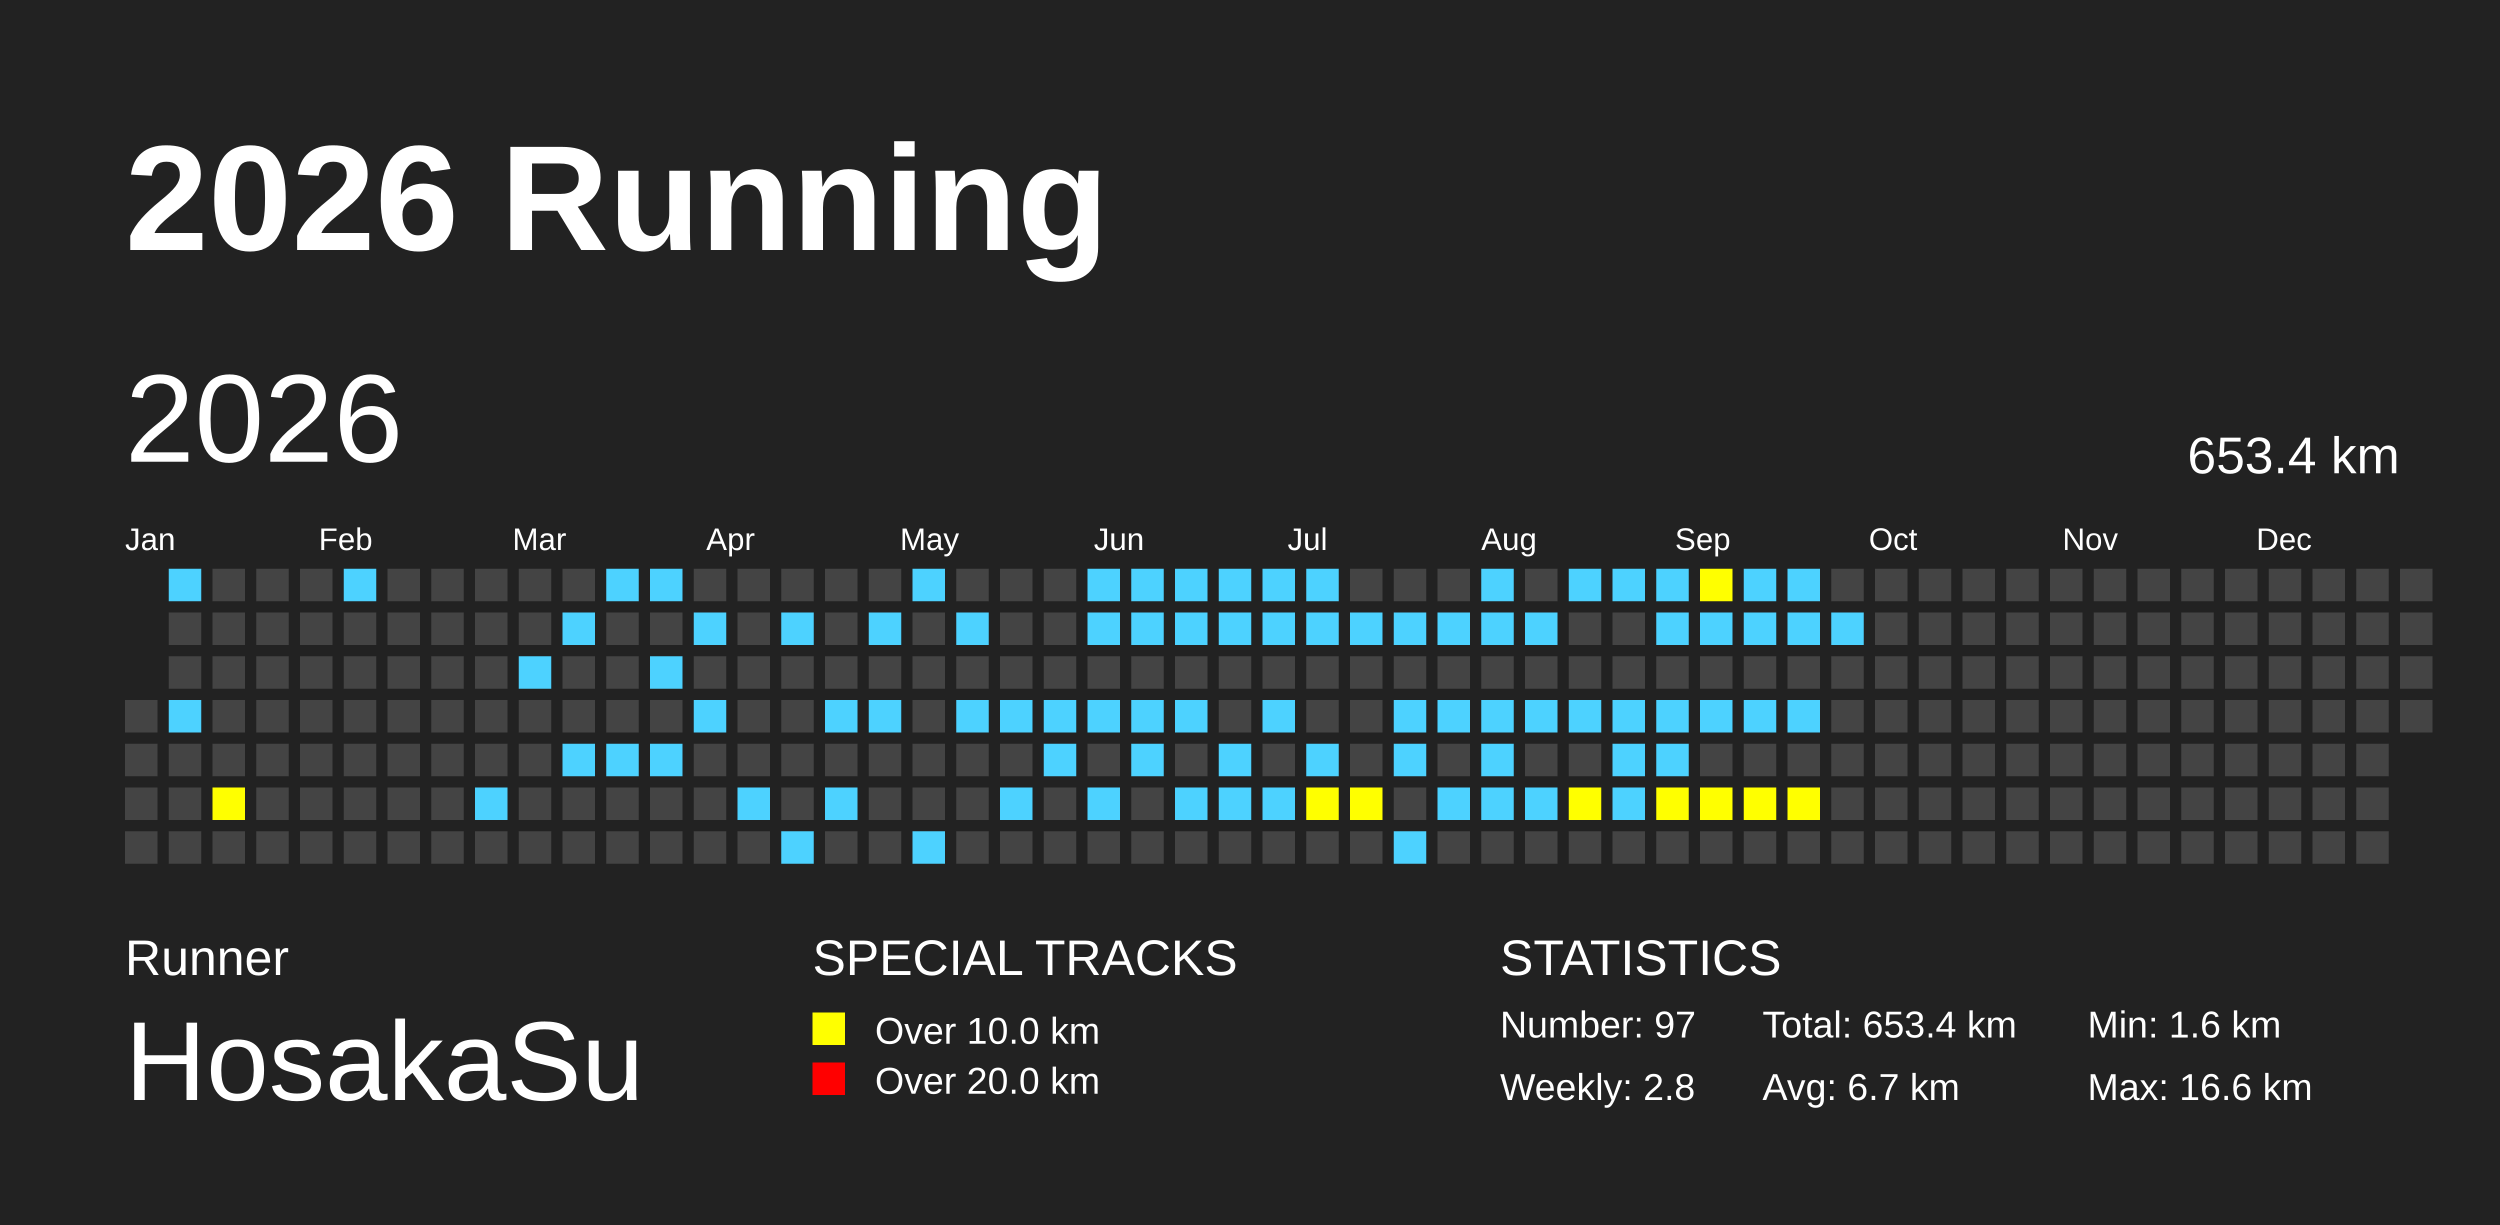
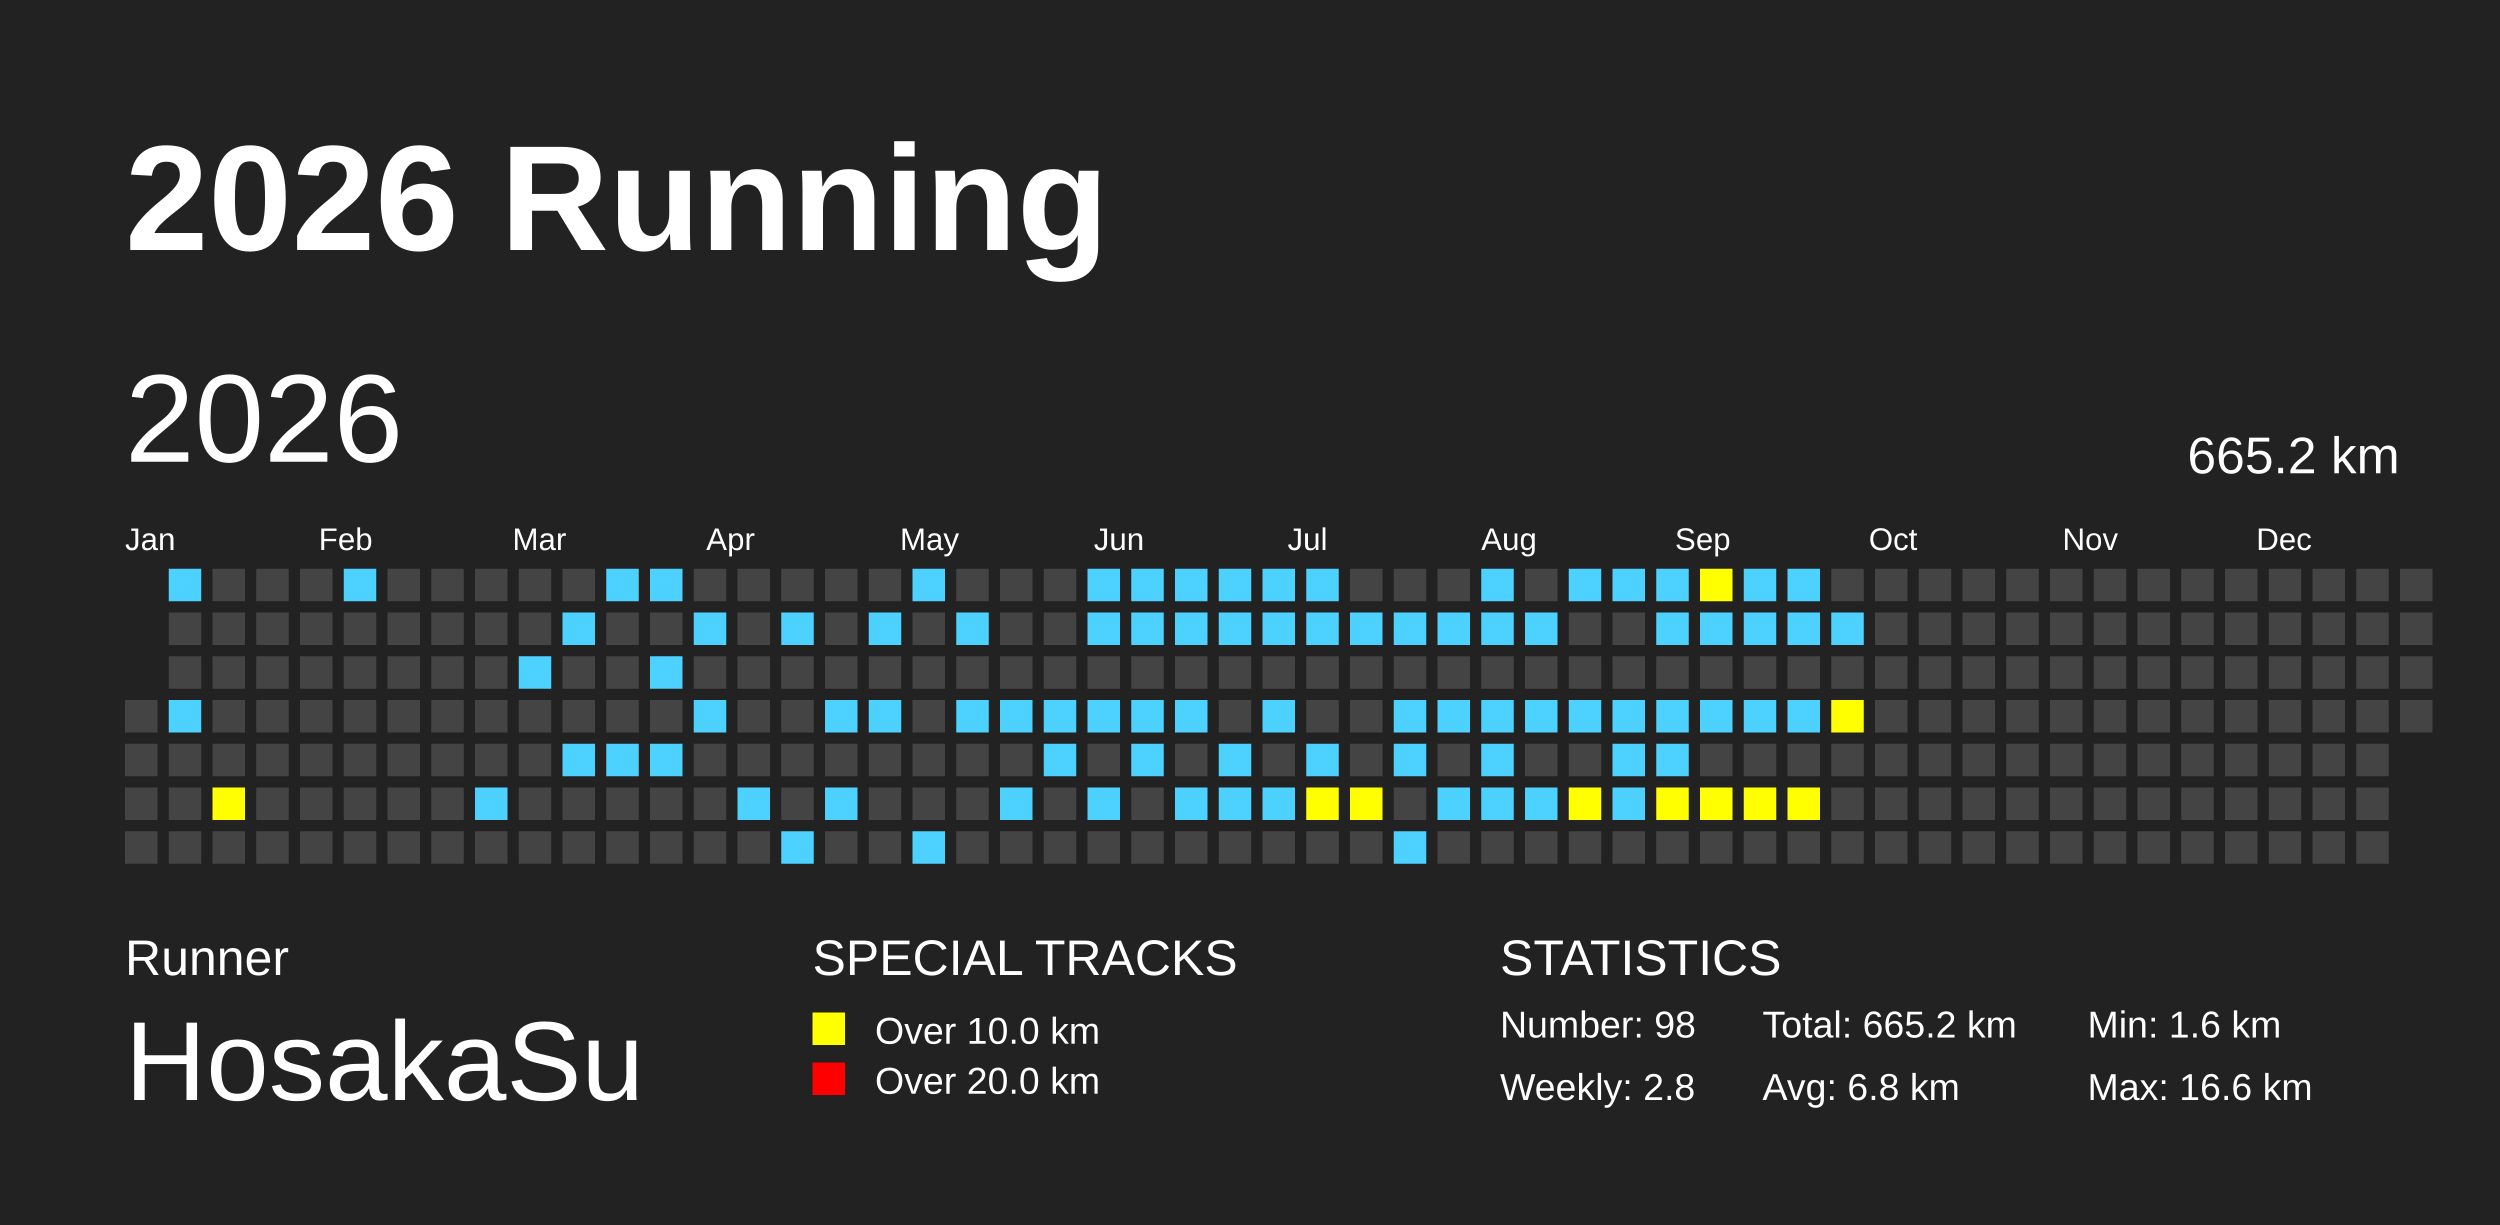
<svg xmlns="http://www.w3.org/2000/svg" baseProfile="full" height="98mm" version="1.1" viewBox="0,0,200,98" width="200mm">
  <defs>
    <pattern height="2" id="indoor-stripe" patternUnits="userSpaceOnUse" width="2">
      <line stroke="white" stroke-opacity="0.45" stroke-width="0.5" x1="0" x2="2" y1="2" y2="0" />
    </pattern>
  </defs>
  <rect fill="#222222" height="98" width="200" x="0" y="0" />
  <text fill="#FFFFFF" style="font-size:12px; font-family:Arial; font-weight:bold;" x="10" y="20">2026 Running</text>
  <text fill="#FFFFFF" style="font-size:4px; font-family:Arial" x="10" y="78">Runner</text>
  <text fill="#FFFFFF" style="font-size:9px; font-family:Arial" x="10" y="88">HosakaSu</text>
  <text fill="#FFFFFF" style="font-size:4px; font-family:Arial" x="65" y="78">SPECIAL TRACKS</text>
  <rect fill="yellow" height="2.6" width="2.6" x="65" y="81" />
  <text fill="#FFFFFF" style="font-size:3px; font-family:Arial" x="70" y="83.5">Over 10.0 km</text>
  <rect fill="red" height="2.6" width="2.6" x="65" y="85" />
  <text fill="#FFFFFF" style="font-size:3px; font-family:Arial" x="70" y="87.5">Over 20.0 km</text>
  <text fill="#FFFFFF" style="font-size:4px; font-family:Arial" x="120" y="78">STATISTICS</text>
-   <text fill="#FFFFFF" style="font-size:3px; font-family:Arial" x="120" y="83">Number: 97</text>
+   <text fill="#FFFFFF" style="font-size:3px; font-family:Arial" x="120" y="83">Number: 98</text>
  <text fill="#FFFFFF" style="font-size:3px; font-family:Arial" x="120" y="88">Weekly: 2.8</text>
-   <text fill="#FFFFFF" style="font-size:3px; font-family:Arial" x="141" y="83">Total: 653.4 km</text>
-   <text fill="#FFFFFF" style="font-size:3px; font-family:Arial" x="141" y="88">Avg: 6.7 km</text>
+   <text fill="#FFFFFF" style="font-size:3px; font-family:Arial" x="141" y="83">Total: 665.2 km</text>
+   <text fill="#FFFFFF" style="font-size:3px; font-family:Arial" x="141" y="88">Avg: 6.8 km</text>
  <text fill="#FFFFFF" style="font-size:3px; font-family:Arial" x="167" y="83">Min: 1.6 km</text>
  <text fill="#FFFFFF" style="font-size:3px; font-family:Arial" x="167" y="88">Max: 16.6 km</text>
  <text dominant-baseline="hanging" fill="#FFFFFF" style="font-size:10.0px; font-family:Arial;" x="10" y="30">2026</text>
-   <text dominant-baseline="hanging" fill="#FFFFFF" style="font-size:4.125px; font-family:Arial;" x="175" y="35">653.4 km</text>
+   <text dominant-baseline="hanging" fill="#FFFFFF" style="font-size:4.125px; font-family:Arial;" x="175" y="35">665.2 km</text>
  <text fill="#FFFFFF" style="font-size:2.5px; font-family:Arial" x="10.0" y="44">Jan</text>
  <text fill="#FFFFFF" style="font-size:2.5px; font-family:Arial" x="25.5" y="44">Feb</text>
  <text fill="#FFFFFF" style="font-size:2.5px; font-family:Arial" x="41.0" y="44">Mar</text>
  <text fill="#FFFFFF" style="font-size:2.5px; font-family:Arial" x="56.5" y="44">Apr</text>
  <text fill="#FFFFFF" style="font-size:2.5px; font-family:Arial" x="72.0" y="44">May</text>
  <text fill="#FFFFFF" style="font-size:2.5px; font-family:Arial" x="87.5" y="44">Jun</text>
  <text fill="#FFFFFF" style="font-size:2.5px; font-family:Arial" x="103.0" y="44">Jul</text>
  <text fill="#FFFFFF" style="font-size:2.5px; font-family:Arial" x="118.5" y="44">Aug</text>
  <text fill="#FFFFFF" style="font-size:2.5px; font-family:Arial" x="134.0" y="44">Sep</text>
  <text fill="#FFFFFF" style="font-size:2.5px; font-family:Arial" x="149.5" y="44">Oct</text>
  <text fill="#FFFFFF" style="font-size:2.5px; font-family:Arial" x="165.0" y="44">Nov</text>
  <text fill="#FFFFFF" style="font-size:2.5px; font-family:Arial" x="180.5" y="44">Dec</text>
  <rect fill="#444444" height="2.6" width="2.6" x="10.0" y="56.0" />
  <rect fill="#444444" height="2.6" width="2.6" x="10.0" y="59.5" />
  <rect fill="#444444" height="2.6" width="2.6" x="10.0" y="63.0" />
  <rect fill="#444444" height="2.6" width="2.6" x="10.0" y="66.5" />
  <rect fill="#4DD2FF" height="2.6" width="2.6" x="13.5" y="45.5" />
  <rect fill="#444444" height="2.6" width="2.6" x="13.5" y="49.0" />
  <rect fill="#444444" height="2.6" width="2.6" x="13.5" y="52.5" />
  <rect fill="#4DD2FF" height="2.6" width="2.6" x="13.5" y="56.0" />
  <rect fill="#444444" height="2.6" width="2.6" x="13.5" y="59.5" />
  <rect fill="#444444" height="2.6" width="2.6" x="13.5" y="63.0" />
  <rect fill="#444444" height="2.6" width="2.6" x="13.5" y="66.5" />
  <rect fill="#444444" height="2.6" width="2.6" x="17.0" y="45.5" />
  <rect fill="#444444" height="2.6" width="2.6" x="17.0" y="49.0" />
  <rect fill="#444444" height="2.6" width="2.6" x="17.0" y="52.5" />
  <rect fill="#444444" height="2.6" width="2.6" x="17.0" y="56.0" />
  <rect fill="#444444" height="2.6" width="2.6" x="17.0" y="59.5" />
  <rect fill="yellow" height="2.6" width="2.6" x="17.0" y="63.0" />
  <rect fill="#444444" height="2.6" width="2.6" x="17.0" y="66.5" />
  <rect fill="#444444" height="2.6" width="2.6" x="20.5" y="45.5" />
  <rect fill="#444444" height="2.6" width="2.6" x="20.5" y="49.0" />
  <rect fill="#444444" height="2.6" width="2.6" x="20.5" y="52.5" />
  <rect fill="#444444" height="2.6" width="2.6" x="20.5" y="56.0" />
  <rect fill="#444444" height="2.6" width="2.6" x="20.5" y="59.5" />
  <rect fill="#444444" height="2.6" width="2.6" x="20.5" y="63.0" />
  <rect fill="#444444" height="2.6" width="2.6" x="20.5" y="66.5" />
  <rect fill="#444444" height="2.6" width="2.6" x="24.0" y="45.5" />
  <rect fill="#444444" height="2.6" width="2.6" x="24.0" y="49.0" />
  <rect fill="#444444" height="2.6" width="2.6" x="24.0" y="52.5" />
  <rect fill="#444444" height="2.6" width="2.6" x="24.0" y="56.0" />
  <rect fill="#444444" height="2.6" width="2.6" x="24.0" y="59.5" />
  <rect fill="#444444" height="2.6" width="2.6" x="24.0" y="63.0" />
  <rect fill="#444444" height="2.6" width="2.6" x="24.0" y="66.5" />
  <rect fill="#4DD2FF" height="2.6" width="2.6" x="27.5" y="45.5" />
  <rect fill="#444444" height="2.6" width="2.6" x="27.5" y="49.0" />
  <rect fill="#444444" height="2.6" width="2.6" x="27.5" y="52.5" />
  <rect fill="#444444" height="2.6" width="2.6" x="27.5" y="56.0" />
  <rect fill="#444444" height="2.6" width="2.6" x="27.5" y="59.5" />
  <rect fill="#444444" height="2.6" width="2.6" x="27.5" y="63.0" />
  <rect fill="#444444" height="2.6" width="2.6" x="27.5" y="66.5" />
  <rect fill="#444444" height="2.6" width="2.6" x="31.0" y="45.5" />
  <rect fill="#444444" height="2.6" width="2.6" x="31.0" y="49.0" />
  <rect fill="#444444" height="2.6" width="2.6" x="31.0" y="52.5" />
  <rect fill="#444444" height="2.6" width="2.6" x="31.0" y="56.0" />
  <rect fill="#444444" height="2.6" width="2.6" x="31.0" y="59.5" />
  <rect fill="#444444" height="2.6" width="2.6" x="31.0" y="63.0" />
  <rect fill="#444444" height="2.6" width="2.6" x="31.0" y="66.5" />
  <rect fill="#444444" height="2.6" width="2.6" x="34.5" y="45.5" />
  <rect fill="#444444" height="2.6" width="2.6" x="34.5" y="49.0" />
  <rect fill="#444444" height="2.6" width="2.6" x="34.5" y="52.5" />
  <rect fill="#444444" height="2.6" width="2.6" x="34.5" y="56.0" />
  <rect fill="#444444" height="2.6" width="2.6" x="34.5" y="59.5" />
  <rect fill="#444444" height="2.6" width="2.6" x="34.5" y="63.0" />
  <rect fill="#444444" height="2.6" width="2.6" x="34.5" y="66.5" />
  <rect fill="#444444" height="2.6" width="2.6" x="38.0" y="45.5" />
  <rect fill="#444444" height="2.6" width="2.6" x="38.0" y="49.0" />
  <rect fill="#444444" height="2.6" width="2.6" x="38.0" y="52.5" />
  <rect fill="#444444" height="2.6" width="2.6" x="38.0" y="56.0" />
  <rect fill="#444444" height="2.6" width="2.6" x="38.0" y="59.5" />
  <rect fill="#4DD2FF" height="2.6" width="2.6" x="38.0" y="63.0" />
  <rect fill="#444444" height="2.6" width="2.6" x="38.0" y="66.5" />
  <rect fill="#444444" height="2.6" width="2.6" x="41.5" y="45.5" />
  <rect fill="#444444" height="2.6" width="2.6" x="41.5" y="49.0" />
  <rect fill="#4DD2FF" height="2.6" width="2.6" x="41.5" y="52.5" />
  <rect fill="#444444" height="2.6" width="2.6" x="41.5" y="56.0" />
  <rect fill="#444444" height="2.6" width="2.6" x="41.5" y="59.5" />
  <rect fill="#444444" height="2.6" width="2.6" x="41.5" y="63.0" />
  <rect fill="#444444" height="2.6" width="2.6" x="41.5" y="66.5" />
  <rect fill="#444444" height="2.6" width="2.6" x="45.0" y="45.5" />
  <rect fill="#4DD2FF" height="2.6" width="2.6" x="45.0" y="49.0" />
  <rect fill="#444444" height="2.6" width="2.6" x="45.0" y="52.5" />
  <rect fill="#444444" height="2.6" width="2.6" x="45.0" y="56.0" />
  <rect fill="#4DD2FF" height="2.6" width="2.6" x="45.0" y="59.5" />
  <rect fill="#444444" height="2.6" width="2.6" x="45.0" y="63.0" />
  <rect fill="#444444" height="2.6" width="2.6" x="45.0" y="66.5" />
  <rect fill="#4DD2FF" height="2.6" width="2.6" x="48.5" y="45.5" />
  <rect fill="#444444" height="2.6" width="2.6" x="48.5" y="49.0" />
  <rect fill="#444444" height="2.6" width="2.6" x="48.5" y="52.5" />
  <rect fill="#444444" height="2.6" width="2.6" x="48.5" y="56.0" />
  <rect fill="#4DD2FF" height="2.6" width="2.6" x="48.5" y="59.5" />
  <rect fill="#444444" height="2.6" width="2.6" x="48.5" y="63.0" />
  <rect fill="#444444" height="2.6" width="2.6" x="48.5" y="66.5" />
  <rect fill="#4DD2FF" height="2.6" width="2.6" x="52.0" y="45.5" />
  <rect fill="#444444" height="2.6" width="2.6" x="52.0" y="49.0" />
  <rect fill="#4DD2FF" height="2.6" width="2.6" x="52.0" y="52.5" />
  <rect fill="#444444" height="2.6" width="2.6" x="52.0" y="56.0" />
  <rect fill="#4DD2FF" height="2.6" width="2.6" x="52.0" y="59.5" />
  <rect fill="#444444" height="2.6" width="2.6" x="52.0" y="63.0" />
  <rect fill="#444444" height="2.6" width="2.6" x="52.0" y="66.5" />
  <rect fill="#444444" height="2.6" width="2.6" x="55.5" y="45.5" />
  <rect fill="#4DD2FF" height="2.6" width="2.6" x="55.5" y="49.0" />
  <rect fill="#444444" height="2.6" width="2.6" x="55.5" y="52.5" />
  <rect fill="#4DD2FF" height="2.6" width="2.6" x="55.5" y="56.0" />
  <rect fill="#444444" height="2.6" width="2.6" x="55.5" y="59.5" />
  <rect fill="#444444" height="2.6" width="2.6" x="55.5" y="63.0" />
  <rect fill="#444444" height="2.6" width="2.6" x="55.5" y="66.5" />
  <rect fill="#444444" height="2.6" width="2.6" x="59.0" y="45.5" />
  <rect fill="#444444" height="2.6" width="2.6" x="59.0" y="49.0" />
  <rect fill="#444444" height="2.6" width="2.6" x="59.0" y="52.5" />
  <rect fill="#444444" height="2.6" width="2.6" x="59.0" y="56.0" />
  <rect fill="#444444" height="2.6" width="2.6" x="59.0" y="59.5" />
  <rect fill="#4DD2FF" height="2.6" width="2.6" x="59.0" y="63.0" />
  <rect fill="#444444" height="2.6" width="2.6" x="59.0" y="66.5" />
  <rect fill="#444444" height="2.6" width="2.6" x="62.5" y="45.5" />
  <rect fill="#4DD2FF" height="2.6" width="2.6" x="62.5" y="49.0" />
  <rect fill="#444444" height="2.6" width="2.6" x="62.5" y="52.5" />
  <rect fill="#444444" height="2.6" width="2.6" x="62.5" y="56.0" />
  <rect fill="#444444" height="2.6" width="2.6" x="62.5" y="59.5" />
  <rect fill="#444444" height="2.6" width="2.6" x="62.5" y="63.0" />
  <rect fill="#4DD2FF" height="2.6" width="2.6" x="62.5" y="66.5" />
  <rect fill="#444444" height="2.6" width="2.6" x="66.0" y="45.5" />
  <rect fill="#444444" height="2.6" width="2.6" x="66.0" y="49.0" />
  <rect fill="#444444" height="2.6" width="2.6" x="66.0" y="52.5" />
  <rect fill="#4DD2FF" height="2.6" width="2.6" x="66.0" y="56.0" />
  <rect fill="#444444" height="2.6" width="2.6" x="66.0" y="59.5" />
  <rect fill="#4DD2FF" height="2.6" width="2.6" x="66.0" y="63.0" />
  <rect fill="#444444" height="2.6" width="2.6" x="66.0" y="66.5" />
  <rect fill="#444444" height="2.6" width="2.6" x="69.5" y="45.5" />
  <rect fill="#4DD2FF" height="2.6" width="2.6" x="69.5" y="49.0" />
  <rect fill="#444444" height="2.6" width="2.6" x="69.5" y="52.5" />
  <rect fill="#4DD2FF" height="2.6" width="2.6" x="69.5" y="56.0" />
  <rect fill="#444444" height="2.6" width="2.6" x="69.5" y="59.5" />
  <rect fill="#444444" height="2.6" width="2.6" x="69.5" y="63.0" />
  <rect fill="#444444" height="2.6" width="2.6" x="69.5" y="66.5" />
  <rect fill="#4DD2FF" height="2.6" width="2.6" x="73.0" y="45.5" />
  <rect fill="#444444" height="2.6" width="2.6" x="73.0" y="49.0" />
  <rect fill="#444444" height="2.6" width="2.6" x="73.0" y="52.5" />
  <rect fill="#444444" height="2.6" width="2.6" x="73.0" y="56.0" />
  <rect fill="#444444" height="2.6" width="2.6" x="73.0" y="59.5" />
  <rect fill="#444444" height="2.6" width="2.6" x="73.0" y="63.0" />
  <rect fill="#4DD2FF" height="2.6" width="2.6" x="73.0" y="66.5" />
  <rect fill="#444444" height="2.6" width="2.6" x="76.5" y="45.5" />
  <rect fill="#4DD2FF" height="2.6" width="2.6" x="76.5" y="49.0" />
  <rect fill="#444444" height="2.6" width="2.6" x="76.5" y="52.5" />
  <rect fill="#4DD2FF" height="2.6" width="2.6" x="76.5" y="56.0" />
  <rect fill="#444444" height="2.6" width="2.6" x="76.5" y="59.5" />
  <rect fill="#444444" height="2.6" width="2.6" x="76.5" y="63.0" />
  <rect fill="#444444" height="2.6" width="2.6" x="76.5" y="66.5" />
  <rect fill="#444444" height="2.6" width="2.6" x="80.0" y="45.5" />
  <rect fill="#444444" height="2.6" width="2.6" x="80.0" y="49.0" />
  <rect fill="#444444" height="2.6" width="2.6" x="80.0" y="52.5" />
  <rect fill="#4DD2FF" height="2.6" width="2.6" x="80.0" y="56.0" />
  <rect fill="#444444" height="2.6" width="2.6" x="80.0" y="59.5" />
  <rect fill="#4DD2FF" height="2.6" width="2.6" x="80.0" y="63.0" />
  <rect fill="#444444" height="2.6" width="2.6" x="80.0" y="66.5" />
  <rect fill="#444444" height="2.6" width="2.6" x="83.5" y="45.5" />
  <rect fill="#444444" height="2.6" width="2.6" x="83.5" y="49.0" />
  <rect fill="#444444" height="2.6" width="2.6" x="83.5" y="52.5" />
  <rect fill="#4DD2FF" height="2.6" width="2.6" x="83.5" y="56.0" />
  <rect fill="#4DD2FF" height="2.6" width="2.6" x="83.5" y="59.5" />
  <rect fill="#444444" height="2.6" width="2.6" x="83.5" y="63.0" />
  <rect fill="#444444" height="2.6" width="2.6" x="83.5" y="66.5" />
  <rect fill="#4DD2FF" height="2.6" width="2.6" x="87.0" y="45.5" />
  <rect fill="#4DD2FF" height="2.6" width="2.6" x="87.0" y="49.0" />
  <rect fill="#444444" height="2.6" width="2.6" x="87.0" y="52.5" />
  <rect fill="#4DD2FF" height="2.6" width="2.6" x="87.0" y="56.0" />
  <rect fill="#444444" height="2.6" width="2.6" x="87.0" y="59.5" />
  <rect fill="#4DD2FF" height="2.6" width="2.6" x="87.0" y="63.0" />
  <rect fill="#444444" height="2.6" width="2.6" x="87.0" y="66.5" />
  <rect fill="#4DD2FF" height="2.6" width="2.6" x="90.5" y="45.5" />
  <rect fill="#4DD2FF" height="2.6" width="2.6" x="90.5" y="49.0" />
  <rect fill="#444444" height="2.6" width="2.6" x="90.5" y="52.5" />
  <rect fill="#4DD2FF" height="2.6" width="2.6" x="90.5" y="56.0" />
  <rect fill="#4DD2FF" height="2.6" width="2.6" x="90.5" y="59.5" />
  <rect fill="#444444" height="2.6" width="2.6" x="90.5" y="63.0" />
  <rect fill="#444444" height="2.6" width="2.6" x="90.5" y="66.5" />
  <rect fill="#4DD2FF" height="2.6" width="2.6" x="94.0" y="45.5" />
  <rect fill="#4DD2FF" height="2.6" width="2.6" x="94.0" y="49.0" />
  <rect fill="#444444" height="2.6" width="2.6" x="94.0" y="52.5" />
  <rect fill="#4DD2FF" height="2.6" width="2.6" x="94.0" y="56.0" />
  <rect fill="#444444" height="2.6" width="2.6" x="94.0" y="59.5" />
  <rect fill="#4DD2FF" height="2.6" width="2.6" x="94.0" y="63.0" />
  <rect fill="#444444" height="2.6" width="2.6" x="94.0" y="66.5" />
  <rect fill="#4DD2FF" height="2.6" width="2.6" x="97.5" y="45.5" />
  <rect fill="#4DD2FF" height="2.6" width="2.6" x="97.5" y="49.0" />
  <rect fill="#444444" height="2.6" width="2.6" x="97.5" y="52.5" />
  <rect fill="#444444" height="2.6" width="2.6" x="97.5" y="56.0" />
  <rect fill="#4DD2FF" height="2.6" width="2.6" x="97.5" y="59.5" />
  <rect fill="#4DD2FF" height="2.6" width="2.6" x="97.5" y="63.0" />
  <rect fill="#444444" height="2.6" width="2.6" x="97.5" y="66.5" />
  <rect fill="#4DD2FF" height="2.6" width="2.6" x="101.0" y="45.5" />
  <rect fill="#4DD2FF" height="2.6" width="2.6" x="101.0" y="49.0" />
  <rect fill="#444444" height="2.6" width="2.6" x="101.0" y="52.5" />
  <rect fill="#4DD2FF" height="2.6" width="2.6" x="101.0" y="56.0" />
  <rect fill="#444444" height="2.6" width="2.6" x="101.0" y="59.5" />
  <rect fill="#4DD2FF" height="2.6" width="2.6" x="101.0" y="63.0" />
  <rect fill="#444444" height="2.6" width="2.6" x="101.0" y="66.5" />
  <rect fill="#4DD2FF" height="2.6" width="2.6" x="104.5" y="45.5" />
  <rect fill="#4DD2FF" height="2.6" width="2.6" x="104.5" y="49.0" />
  <rect fill="#444444" height="2.6" width="2.6" x="104.5" y="52.5" />
  <rect fill="#444444" height="2.6" width="2.6" x="104.5" y="56.0" />
  <rect fill="#4DD2FF" height="2.6" width="2.6" x="104.5" y="59.5" />
  <rect fill="yellow" height="2.6" width="2.6" x="104.5" y="63.0" />
  <rect fill="#444444" height="2.6" width="2.6" x="104.5" y="66.5" />
  <rect fill="#444444" height="2.6" width="2.6" x="108.0" y="45.5" />
  <rect fill="#4DD2FF" height="2.6" width="2.6" x="108.0" y="49.0" />
  <rect fill="#444444" height="2.6" width="2.6" x="108.0" y="52.5" />
  <rect fill="#444444" height="2.6" width="2.6" x="108.0" y="56.0" />
  <rect fill="#444444" height="2.6" width="2.6" x="108.0" y="59.5" />
  <rect fill="yellow" height="2.6" width="2.6" x="108.0" y="63.0" />
  <rect fill="#444444" height="2.6" width="2.6" x="108.0" y="66.5" />
  <rect fill="#444444" height="2.6" width="2.6" x="111.5" y="45.5" />
  <rect fill="#4DD2FF" height="2.6" width="2.6" x="111.5" y="49.0" />
  <rect fill="#444444" height="2.6" width="2.6" x="111.5" y="52.5" />
  <rect fill="#4DD2FF" height="2.6" width="2.6" x="111.5" y="56.0" />
  <rect fill="#4DD2FF" height="2.6" width="2.6" x="111.5" y="59.5" />
  <rect fill="#444444" height="2.6" width="2.6" x="111.5" y="63.0" />
  <rect fill="#4DD2FF" height="2.6" width="2.6" x="111.5" y="66.5" />
  <rect fill="#444444" height="2.6" width="2.6" x="115.0" y="45.5" />
  <rect fill="#4DD2FF" height="2.6" width="2.6" x="115.0" y="49.0" />
  <rect fill="#444444" height="2.6" width="2.6" x="115.0" y="52.5" />
  <rect fill="#4DD2FF" height="2.6" width="2.6" x="115.0" y="56.0" />
  <rect fill="#444444" height="2.6" width="2.6" x="115.0" y="59.5" />
  <rect fill="#4DD2FF" height="2.6" width="2.6" x="115.0" y="63.0" />
  <rect fill="#444444" height="2.6" width="2.6" x="115.0" y="66.5" />
  <rect fill="#4DD2FF" height="2.6" width="2.6" x="118.5" y="45.5" />
  <rect fill="#4DD2FF" height="2.6" width="2.6" x="118.5" y="49.0" />
  <rect fill="#444444" height="2.6" width="2.6" x="118.5" y="52.5" />
  <rect fill="#4DD2FF" height="2.6" width="2.6" x="118.5" y="56.0" />
  <rect fill="#4DD2FF" height="2.6" width="2.6" x="118.5" y="59.5" />
  <rect fill="#4DD2FF" height="2.6" width="2.6" x="118.5" y="63.0" />
  <rect fill="#444444" height="2.6" width="2.6" x="118.5" y="66.5" />
  <rect fill="#444444" height="2.6" width="2.6" x="122.0" y="45.5" />
  <rect fill="#4DD2FF" height="2.6" width="2.6" x="122.0" y="49.0" />
  <rect fill="#444444" height="2.6" width="2.6" x="122.0" y="52.5" />
  <rect fill="#4DD2FF" height="2.6" width="2.6" x="122.0" y="56.0" />
  <rect fill="#444444" height="2.6" width="2.6" x="122.0" y="59.5" />
  <rect fill="#4DD2FF" height="2.6" width="2.6" x="122.0" y="63.0" />
  <rect fill="#444444" height="2.6" width="2.6" x="122.0" y="66.5" />
  <rect fill="#4DD2FF" height="2.6" width="2.6" x="125.5" y="45.5" />
  <rect fill="#444444" height="2.6" width="2.6" x="125.5" y="49.0" />
  <rect fill="#444444" height="2.6" width="2.6" x="125.5" y="52.5" />
  <rect fill="#4DD2FF" height="2.6" width="2.6" x="125.5" y="56.0" />
  <rect fill="#444444" height="2.6" width="2.6" x="125.5" y="59.5" />
  <rect fill="yellow" height="2.6" width="2.6" x="125.5" y="63.0" />
  <rect fill="#444444" height="2.6" width="2.6" x="125.5" y="66.5" />
  <rect fill="#4DD2FF" height="2.6" width="2.6" x="129.0" y="45.5" />
  <rect fill="#444444" height="2.6" width="2.6" x="129.0" y="49.0" />
  <rect fill="#444444" height="2.6" width="2.6" x="129.0" y="52.5" />
  <rect fill="#4DD2FF" height="2.6" width="2.6" x="129.0" y="56.0" />
  <rect fill="#4DD2FF" height="2.6" width="2.6" x="129.0" y="59.5" />
  <rect fill="#4DD2FF" height="2.6" width="2.6" x="129.0" y="63.0" />
  <rect fill="#444444" height="2.6" width="2.6" x="129.0" y="66.5" />
  <rect fill="#4DD2FF" height="2.6" width="2.6" x="132.5" y="45.5" />
  <rect fill="#4DD2FF" height="2.6" width="2.6" x="132.5" y="49.0" />
  <rect fill="#444444" height="2.6" width="2.6" x="132.5" y="52.5" />
  <rect fill="#4DD2FF" height="2.6" width="2.6" x="132.5" y="56.0" />
  <rect fill="#4DD2FF" height="2.6" width="2.6" x="132.5" y="59.5" />
  <rect fill="yellow" height="2.6" width="2.6" x="132.5" y="63.0" />
  <rect fill="#444444" height="2.6" width="2.6" x="132.5" y="66.5" />
  <rect fill="yellow" height="2.6" width="2.6" x="136.0" y="45.5" />
  <rect fill="#4DD2FF" height="2.6" width="2.6" x="136.0" y="49.0" />
  <rect fill="#444444" height="2.6" width="2.6" x="136.0" y="52.5" />
  <rect fill="#4DD2FF" height="2.6" width="2.6" x="136.0" y="56.0" />
  <rect fill="#444444" height="2.6" width="2.6" x="136.0" y="59.5" />
  <rect fill="yellow" height="2.6" width="2.6" x="136.0" y="63.0" />
  <rect fill="#444444" height="2.6" width="2.6" x="136.0" y="66.5" />
  <rect fill="#4DD2FF" height="2.6" width="2.6" x="139.5" y="45.5" />
  <rect fill="#4DD2FF" height="2.6" width="2.6" x="139.5" y="49.0" />
  <rect fill="#444444" height="2.6" width="2.6" x="139.5" y="52.5" />
  <rect fill="#4DD2FF" height="2.6" width="2.6" x="139.5" y="56.0" />
  <rect fill="#444444" height="2.6" width="2.6" x="139.5" y="59.5" />
  <rect fill="yellow" height="2.6" width="2.6" x="139.5" y="63.0" />
  <rect fill="#444444" height="2.6" width="2.6" x="139.5" y="66.5" />
  <rect fill="#4DD2FF" height="2.6" width="2.6" x="143.0" y="45.5" />
  <rect fill="#4DD2FF" height="2.6" width="2.6" x="143.0" y="49.0" />
  <rect fill="#444444" height="2.6" width="2.6" x="143.0" y="52.5" />
  <rect fill="#4DD2FF" height="2.6" width="2.6" x="143.0" y="56.0" />
  <rect fill="#444444" height="2.6" width="2.6" x="143.0" y="59.5" />
  <rect fill="yellow" height="2.6" width="2.6" x="143.0" y="63.0" />
  <rect fill="#444444" height="2.6" width="2.6" x="143.0" y="66.5" />
  <rect fill="#444444" height="2.6" width="2.6" x="146.5" y="45.5" />
  <rect fill="#4DD2FF" height="2.6" width="2.6" x="146.5" y="49.0" />
  <rect fill="#444444" height="2.6" width="2.6" x="146.5" y="52.5" />
-   <rect fill="#444444" height="2.6" width="2.6" x="146.5" y="56.0" />
+   <rect fill="yellow" height="2.6" width="2.6" x="146.5" y="56.0" />
  <rect fill="#444444" height="2.6" width="2.6" x="146.5" y="59.5" />
  <rect fill="#444444" height="2.6" width="2.6" x="146.5" y="63.0" />
  <rect fill="#444444" height="2.6" width="2.6" x="146.5" y="66.5" />
  <rect fill="#444444" height="2.6" width="2.6" x="150.0" y="45.5" />
  <rect fill="#444444" height="2.6" width="2.6" x="150.0" y="49.0" />
  <rect fill="#444444" height="2.6" width="2.6" x="150.0" y="52.5" />
  <rect fill="#444444" height="2.6" width="2.6" x="150.0" y="56.0" />
  <rect fill="#444444" height="2.6" width="2.6" x="150.0" y="59.5" />
  <rect fill="#444444" height="2.6" width="2.6" x="150.0" y="63.0" />
  <rect fill="#444444" height="2.6" width="2.6" x="150.0" y="66.5" />
  <rect fill="#444444" height="2.6" width="2.6" x="153.5" y="45.5" />
  <rect fill="#444444" height="2.6" width="2.6" x="153.5" y="49.0" />
  <rect fill="#444444" height="2.6" width="2.6" x="153.5" y="52.5" />
  <rect fill="#444444" height="2.6" width="2.6" x="153.5" y="56.0" />
  <rect fill="#444444" height="2.6" width="2.6" x="153.5" y="59.5" />
  <rect fill="#444444" height="2.6" width="2.6" x="153.5" y="63.0" />
  <rect fill="#444444" height="2.6" width="2.6" x="153.5" y="66.5" />
  <rect fill="#444444" height="2.6" width="2.6" x="157.0" y="45.5" />
  <rect fill="#444444" height="2.6" width="2.6" x="157.0" y="49.0" />
  <rect fill="#444444" height="2.6" width="2.6" x="157.0" y="52.5" />
  <rect fill="#444444" height="2.6" width="2.6" x="157.0" y="56.0" />
  <rect fill="#444444" height="2.6" width="2.6" x="157.0" y="59.5" />
  <rect fill="#444444" height="2.6" width="2.6" x="157.0" y="63.0" />
  <rect fill="#444444" height="2.6" width="2.6" x="157.0" y="66.5" />
  <rect fill="#444444" height="2.6" width="2.6" x="160.5" y="45.5" />
  <rect fill="#444444" height="2.6" width="2.6" x="160.5" y="49.0" />
  <rect fill="#444444" height="2.6" width="2.6" x="160.5" y="52.5" />
  <rect fill="#444444" height="2.6" width="2.6" x="160.5" y="56.0" />
  <rect fill="#444444" height="2.6" width="2.6" x="160.5" y="59.5" />
  <rect fill="#444444" height="2.6" width="2.6" x="160.5" y="63.0" />
  <rect fill="#444444" height="2.6" width="2.6" x="160.5" y="66.5" />
  <rect fill="#444444" height="2.6" width="2.6" x="164.0" y="45.5" />
  <rect fill="#444444" height="2.6" width="2.6" x="164.0" y="49.0" />
  <rect fill="#444444" height="2.6" width="2.6" x="164.0" y="52.5" />
  <rect fill="#444444" height="2.6" width="2.6" x="164.0" y="56.0" />
  <rect fill="#444444" height="2.6" width="2.6" x="164.0" y="59.5" />
  <rect fill="#444444" height="2.6" width="2.6" x="164.0" y="63.0" />
  <rect fill="#444444" height="2.6" width="2.6" x="164.0" y="66.5" />
  <rect fill="#444444" height="2.6" width="2.6" x="167.5" y="45.5" />
  <rect fill="#444444" height="2.6" width="2.6" x="167.5" y="49.0" />
  <rect fill="#444444" height="2.6" width="2.6" x="167.5" y="52.5" />
  <rect fill="#444444" height="2.6" width="2.6" x="167.5" y="56.0" />
  <rect fill="#444444" height="2.6" width="2.6" x="167.5" y="59.5" />
  <rect fill="#444444" height="2.6" width="2.6" x="167.5" y="63.0" />
  <rect fill="#444444" height="2.6" width="2.6" x="167.5" y="66.5" />
  <rect fill="#444444" height="2.6" width="2.6" x="171.0" y="45.5" />
  <rect fill="#444444" height="2.6" width="2.6" x="171.0" y="49.0" />
  <rect fill="#444444" height="2.6" width="2.6" x="171.0" y="52.5" />
  <rect fill="#444444" height="2.6" width="2.6" x="171.0" y="56.0" />
  <rect fill="#444444" height="2.6" width="2.6" x="171.0" y="59.5" />
  <rect fill="#444444" height="2.6" width="2.6" x="171.0" y="63.0" />
  <rect fill="#444444" height="2.6" width="2.6" x="171.0" y="66.5" />
  <rect fill="#444444" height="2.6" width="2.6" x="174.5" y="45.5" />
  <rect fill="#444444" height="2.6" width="2.6" x="174.5" y="49.0" />
  <rect fill="#444444" height="2.6" width="2.6" x="174.5" y="52.5" />
  <rect fill="#444444" height="2.6" width="2.6" x="174.5" y="56.0" />
  <rect fill="#444444" height="2.6" width="2.6" x="174.5" y="59.5" />
  <rect fill="#444444" height="2.6" width="2.6" x="174.5" y="63.0" />
  <rect fill="#444444" height="2.6" width="2.6" x="174.5" y="66.5" />
  <rect fill="#444444" height="2.6" width="2.6" x="178.0" y="45.5" />
  <rect fill="#444444" height="2.6" width="2.6" x="178.0" y="49.0" />
  <rect fill="#444444" height="2.6" width="2.6" x="178.0" y="52.5" />
  <rect fill="#444444" height="2.6" width="2.6" x="178.0" y="56.0" />
  <rect fill="#444444" height="2.6" width="2.6" x="178.0" y="59.5" />
  <rect fill="#444444" height="2.6" width="2.6" x="178.0" y="63.0" />
  <rect fill="#444444" height="2.6" width="2.6" x="178.0" y="66.5" />
  <rect fill="#444444" height="2.6" width="2.6" x="181.5" y="45.5" />
  <rect fill="#444444" height="2.6" width="2.6" x="181.5" y="49.0" />
  <rect fill="#444444" height="2.6" width="2.6" x="181.5" y="52.5" />
  <rect fill="#444444" height="2.6" width="2.6" x="181.5" y="56.0" />
  <rect fill="#444444" height="2.6" width="2.6" x="181.5" y="59.5" />
  <rect fill="#444444" height="2.6" width="2.6" x="181.5" y="63.0" />
  <rect fill="#444444" height="2.6" width="2.6" x="181.5" y="66.5" />
  <rect fill="#444444" height="2.6" width="2.6" x="185.0" y="45.5" />
  <rect fill="#444444" height="2.6" width="2.6" x="185.0" y="49.0" />
  <rect fill="#444444" height="2.6" width="2.6" x="185.0" y="52.5" />
  <rect fill="#444444" height="2.6" width="2.6" x="185.0" y="56.0" />
  <rect fill="#444444" height="2.6" width="2.6" x="185.0" y="59.5" />
  <rect fill="#444444" height="2.6" width="2.6" x="185.0" y="63.0" />
  <rect fill="#444444" height="2.6" width="2.6" x="185.0" y="66.5" />
  <rect fill="#444444" height="2.6" width="2.6" x="188.5" y="45.5" />
  <rect fill="#444444" height="2.6" width="2.6" x="188.5" y="49.0" />
  <rect fill="#444444" height="2.6" width="2.6" x="188.5" y="52.5" />
  <rect fill="#444444" height="2.6" width="2.6" x="188.5" y="56.0" />
  <rect fill="#444444" height="2.6" width="2.6" x="188.5" y="59.5" />
  <rect fill="#444444" height="2.6" width="2.6" x="188.5" y="63.0" />
  <rect fill="#444444" height="2.6" width="2.6" x="188.5" y="66.5" />
  <rect fill="#444444" height="2.6" width="2.6" x="192.0" y="45.5" />
  <rect fill="#444444" height="2.6" width="2.6" x="192.0" y="49.0" />
  <rect fill="#444444" height="2.6" width="2.6" x="192.0" y="52.5" />
  <rect fill="#444444" height="2.6" width="2.6" x="192.0" y="56.0" />
</svg>
